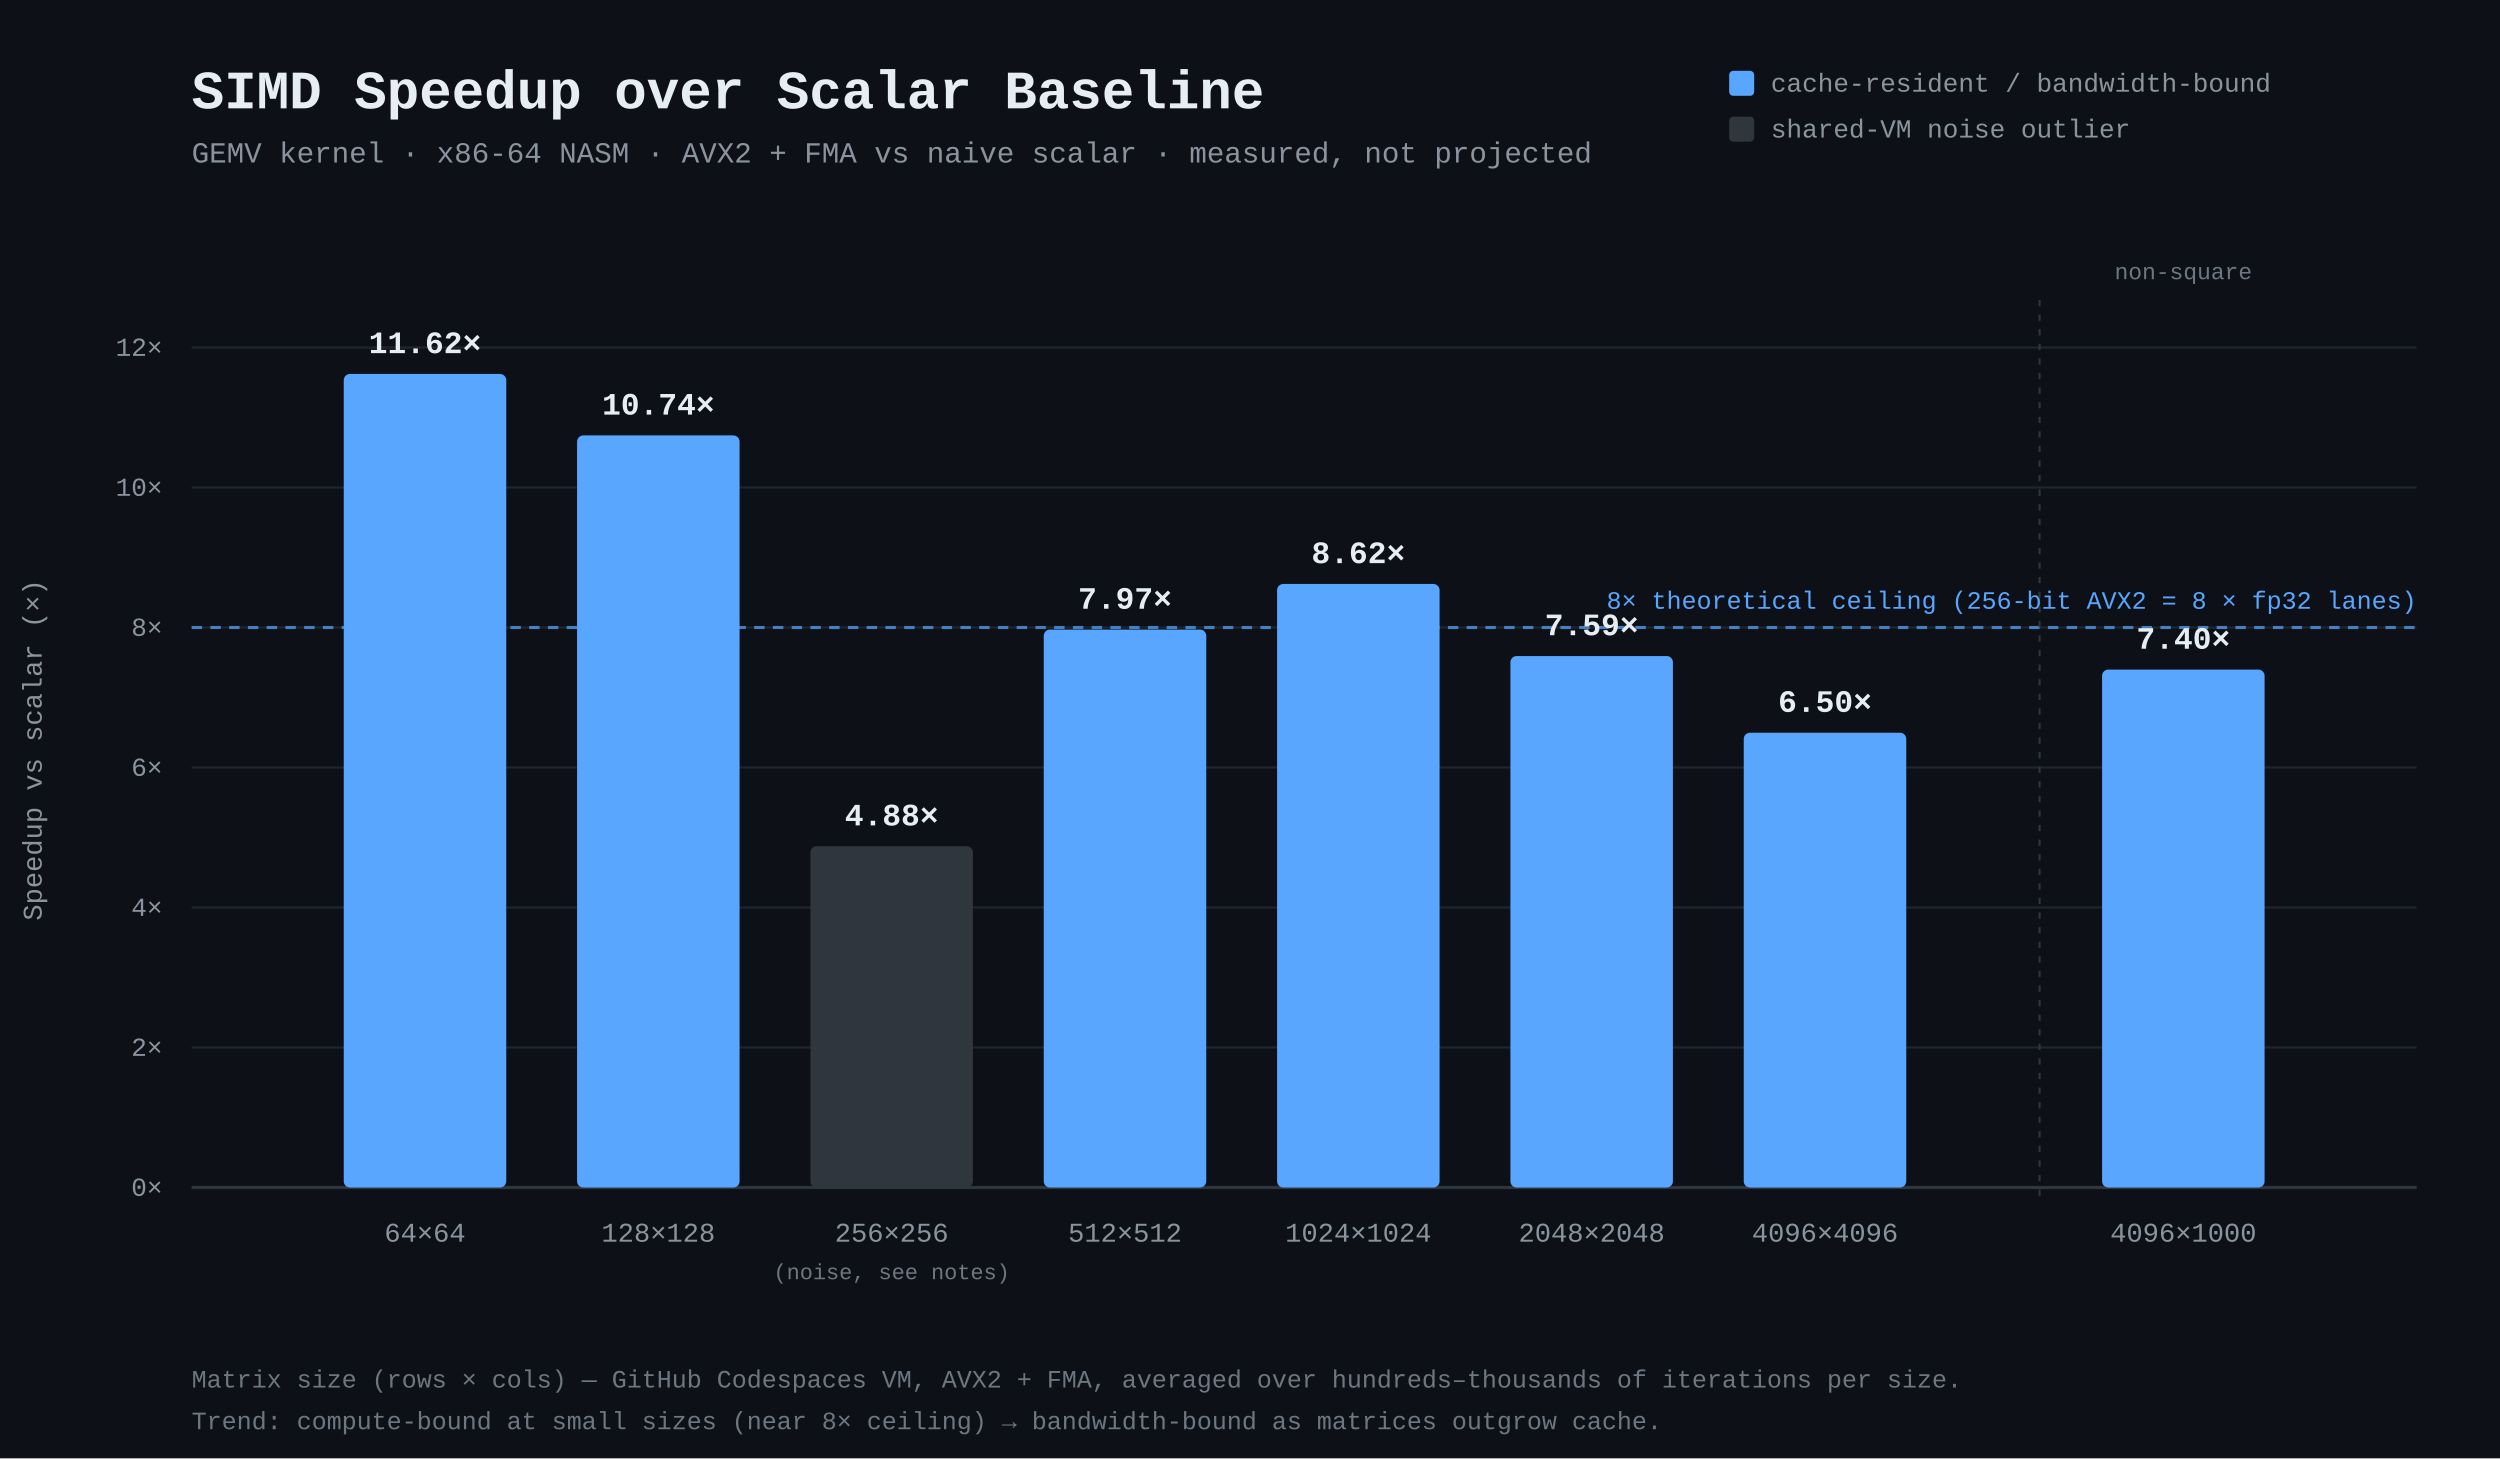
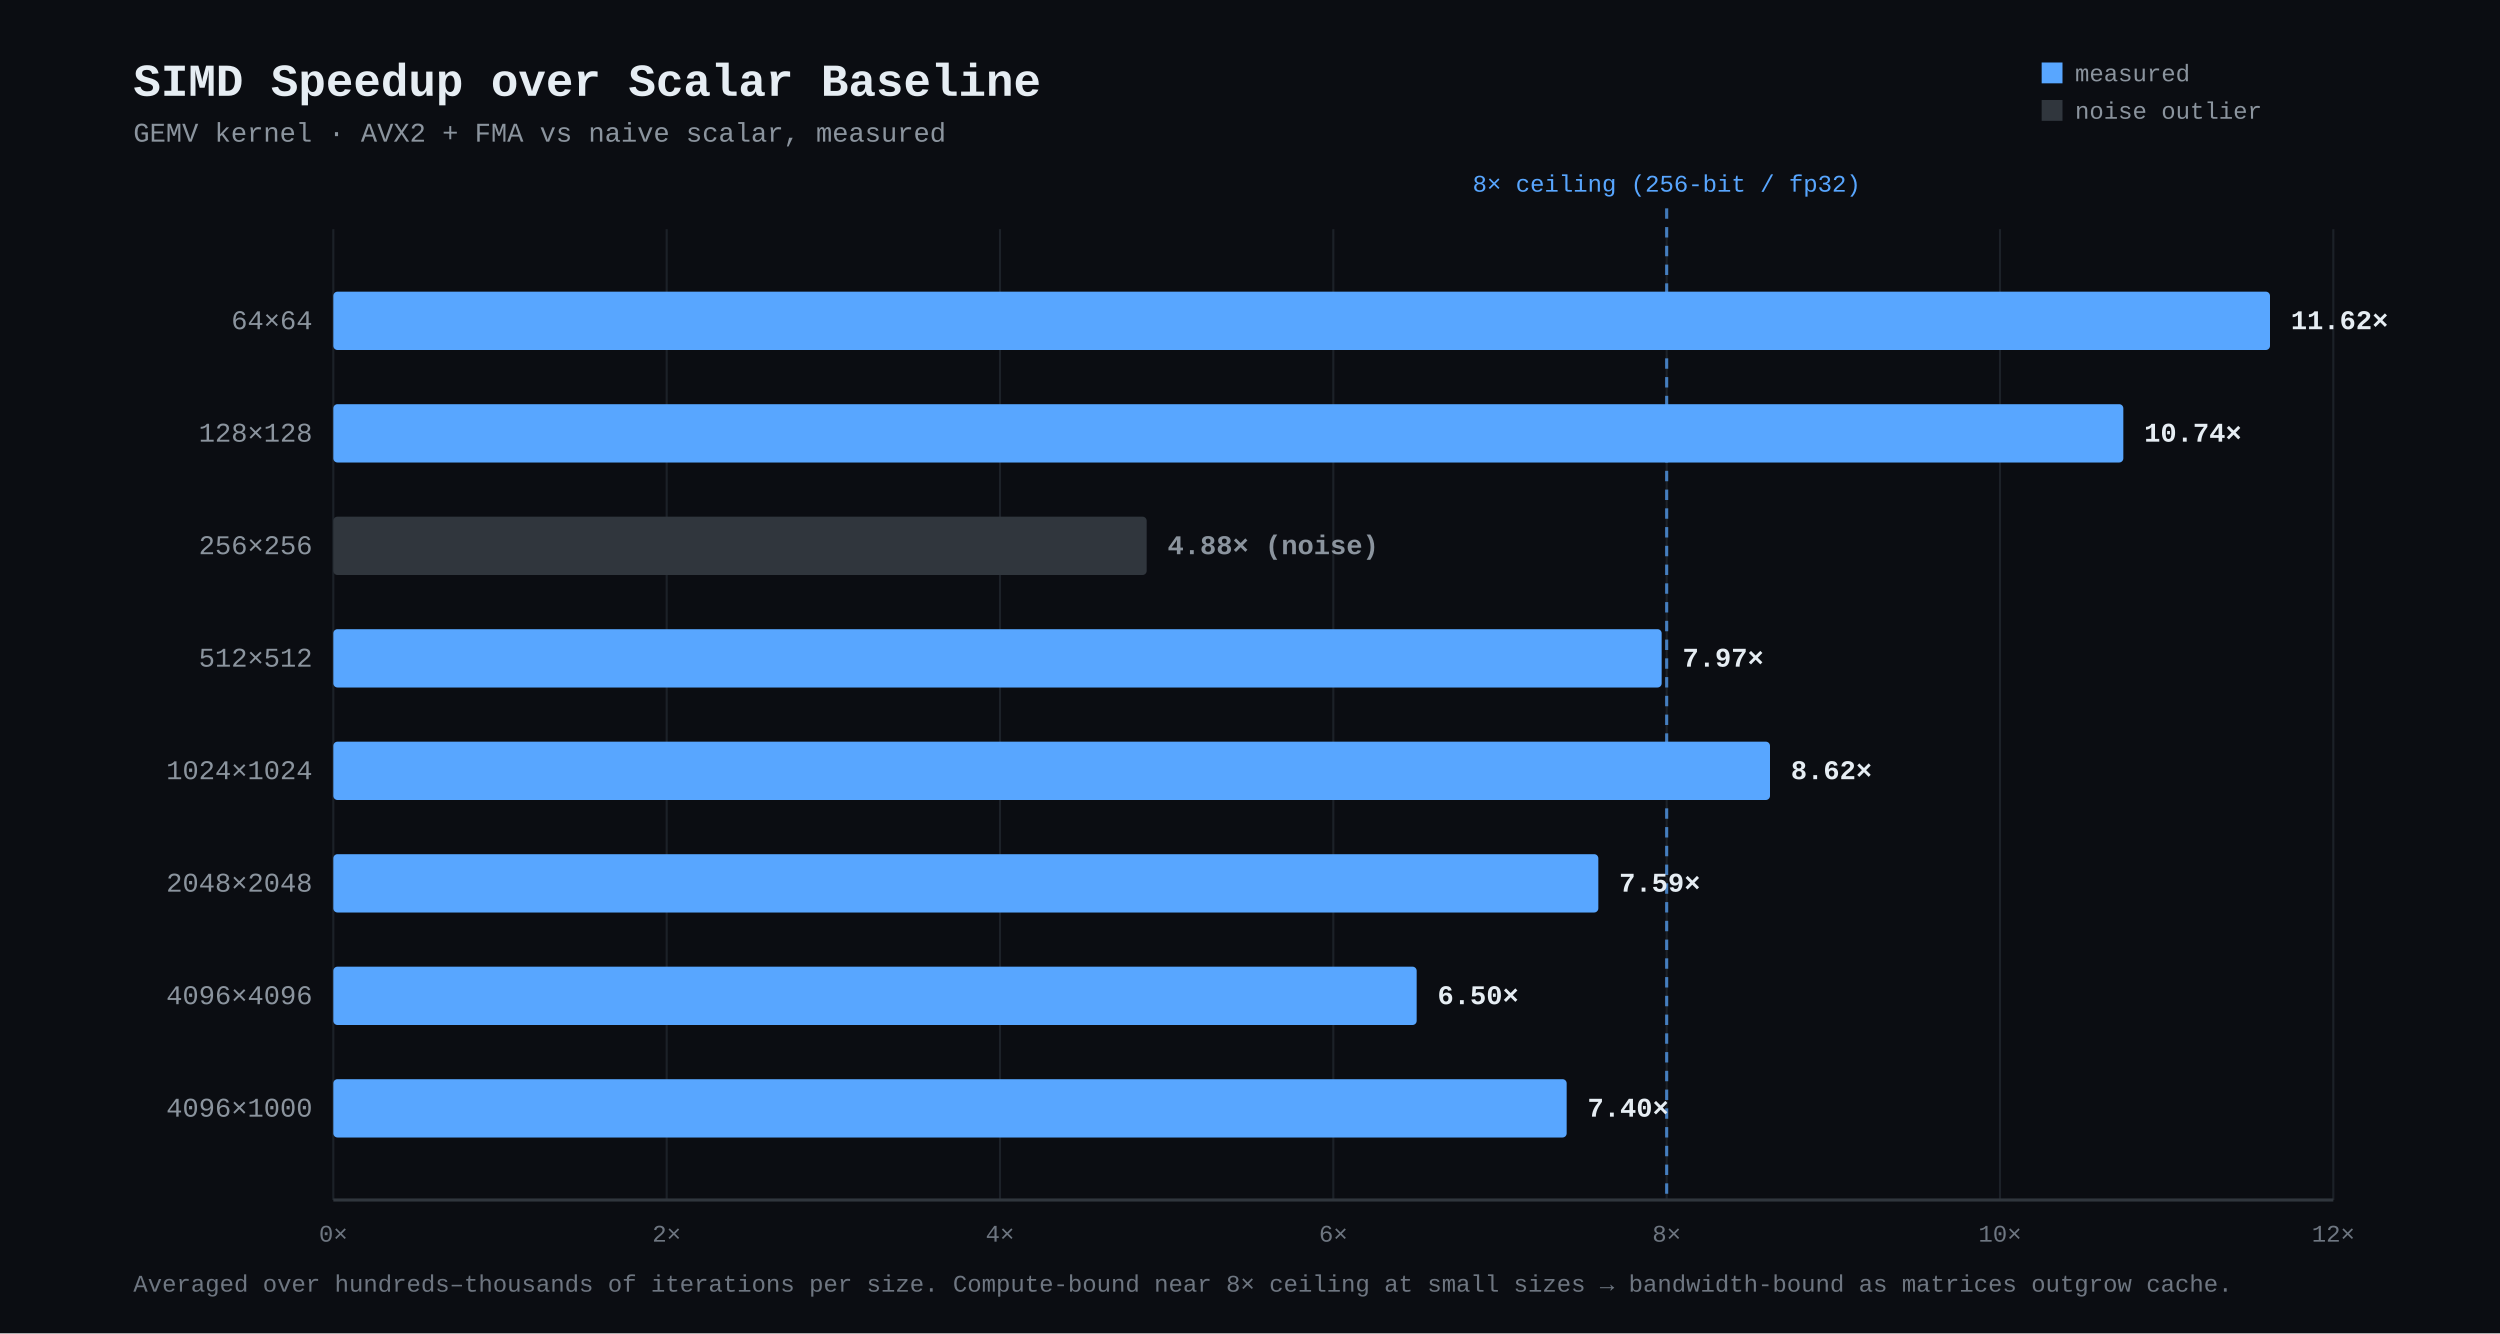
- <svg xmlns="http://www.w3.org/2000/svg" viewBox="0 0 1200 700" font-family="'JetBrains Mono', 'SF Mono', Consolas, 'Courier New', monospace">
-   <rect x="0" y="0" width="1200" height="700" fill="#0d1117" />
-   <text x="92" y="52" font-size="26" font-weight="700" fill="#e6edf3">SIMD Speedup over Scalar Baseline</text>
-   <text x="92" y="78" font-size="14" fill="#8b949e">GEMV kernel · x86-64 NASM · AVX2 + FMA vs naive scalar · measured, not projected</text>
-   <rect x="830" y="34" width="12" height="12" rx="2" fill="#58a6ff" />
-   <text x="850" y="44" font-size="12.5" fill="#8b949e">cache-resident / bandwidth-bound</text>
-   <rect x="830" y="56" width="12" height="12" rx="2" fill="#30363d" />
-   <text x="850" y="66" font-size="12.5" fill="#8b949e">shared-VM noise outlier</text>
-   <g stroke="#21262d" stroke-width="1">
-     <line x1="92" y1="570.0" x2="1160" y2="570.0" />
-     <line x1="92" y1="502.8" x2="1160" y2="502.8" />
-     <line x1="92" y1="435.6" x2="1160" y2="435.6" />
-     <line x1="92" y1="368.4" x2="1160" y2="368.4" />
-     <line x1="92" y1="301.2" x2="1160" y2="301.2" />
-     <line x1="92" y1="234.0" x2="1160" y2="234.0" />
-     <line x1="92" y1="166.8" x2="1160" y2="166.8" />
+ <svg xmlns="http://www.w3.org/2000/svg" viewBox="0 0 1200 640" font-family="'JetBrains Mono','SF Mono',Consolas,'Courier New',monospace">
+   <rect x="0" y="0" width="1200" height="640" fill="#0b0d12" />
+   <text x="64" y="46" font-size="22" font-weight="600" fill="#e6edf3">SIMD Speedup over Scalar Baseline</text>
+   <text x="64" y="68" font-size="13" fill="#8b949e">GEMV kernel · AVX2 + FMA vs naive scalar, measured</text>
+   <rect x="980" y="30" width="10" height="10" fill="#58a6ff" />
+   <text x="996" y="39" font-size="11.5" fill="#8b949e">measured</text>
+   <rect x="980" y="48" width="10" height="10" fill="#30363d" />
+   <text x="996" y="57" font-size="11.5" fill="#8b949e">noise outlier</text>
+   <g stroke="#1c2128" stroke-width="1">
+     <line x1="160" y1="110" x2="160" y2="576" />
+     <line x1="320" y1="110" x2="320" y2="576" />
+     <line x1="480" y1="110" x2="480" y2="576" />
+     <line x1="640" y1="110" x2="640" y2="576" />
+     <line x1="800" y1="110" x2="800" y2="576" />
+     <line x1="960" y1="110" x2="960" y2="576" />
+     <line x1="1120" y1="110" x2="1120" y2="576" />
  </g>
-   <g font-size="12.5" fill="#8b949e" text-anchor="end">
-     <text x="78" y="574.0">0×</text>
-     <text x="78" y="506.8">2×</text>
-     <text x="78" y="439.6">4×</text>
-     <text x="78" y="372.4">6×</text>
-     <text x="78" y="305.2">8×</text>
-     <text x="78" y="238.0">10×</text>
-     <text x="78" y="170.8">12×</text>
+   <line x1="800" y1="100" x2="800" y2="576" stroke="#58a6ff" stroke-width="1.5" stroke-dasharray="5,4" opacity="0.7" />
+   <text x="800" y="92" font-size="11.5" fill="#58a6ff" text-anchor="middle">8× ceiling (256-bit / fp32)</text>
+   <line x1="160" y1="576" x2="1120" y2="576" stroke="#30363d" stroke-width="1.5" />
+   <g font-size="11.5" fill="#6e7681" text-anchor="middle">
+     <text x="160" y="596">0×</text>
+     <text x="320" y="596">2×</text>
+     <text x="480" y="596">4×</text>
+     <text x="640" y="596">6×</text>
+     <text x="800" y="596">8×</text>
+     <text x="960" y="596">10×</text>
+     <text x="1120" y="596">12×</text>
  </g>
-   <line x1="92" y1="570" x2="1160" y2="570" stroke="#30363d" stroke-width="1.5" />
-   <line x1="92" y1="301.2" x2="1160" y2="301.2" stroke="#58a6ff" stroke-width="1.5" stroke-dasharray="5,4" opacity="0.7" />
-   <text x="1160" y="292.2" font-size="12" fill="#58a6ff" text-anchor="end">8× theoretical ceiling (256-bit AVX2 = 8 × fp32 lanes)</text>
-   <line x1="979.0" y1="144" x2="979.0" y2="576" stroke="#30363d" stroke-width="1" stroke-dasharray="3,4" />
-   <text x="1048.0" y="134" font-size="11" fill="#6e7681" text-anchor="middle">non-square</text>
-   <rect x="165.0" y="179.5" width="78" height="390.5" rx="3" fill="#58a6ff" />
-   <text x="204.0" y="169.5" font-size="15" font-weight="700" fill="#e6edf3" text-anchor="middle">11.62×</text>
-   <text x="204.0" y="596" font-size="13" fill="#8b949e" text-anchor="middle">64×64</text>
-   <rect x="277.0" y="209.0" width="78" height="361.0" rx="3" fill="#58a6ff" />
-   <text x="316.0" y="199.0" font-size="15" font-weight="700" fill="#e6edf3" text-anchor="middle">10.74×</text>
-   <text x="316.0" y="596" font-size="13" fill="#8b949e" text-anchor="middle">128×128</text>
-   <rect x="389.0" y="406.2" width="78" height="163.8" rx="3" fill="#30363d" />
-   <text x="428.0" y="396.2" font-size="15" font-weight="700" fill="#e6edf3" text-anchor="middle">4.88×</text>
-   <text x="428.0" y="596" font-size="13" fill="#8b949e" text-anchor="middle">256×256</text>
-   <text x="428.0" y="614" font-size="10.5" fill="#6e7681" text-anchor="middle">(noise, see notes)</text>
-   <rect x="501.0" y="302.2" width="78" height="267.8" rx="3" fill="#58a6ff" />
-   <text x="540.0" y="292.2" font-size="15" font-weight="700" fill="#e6edf3" text-anchor="middle">7.97×</text>
-   <text x="540.0" y="596" font-size="13" fill="#8b949e" text-anchor="middle">512×512</text>
-   <rect x="613.0" y="280.3" width="78" height="289.7" rx="3" fill="#58a6ff" />
-   <text x="652.0" y="270.3" font-size="15" font-weight="700" fill="#e6edf3" text-anchor="middle">8.62×</text>
-   <text x="652.0" y="596" font-size="13" fill="#8b949e" text-anchor="middle">1024×1024</text>
-   <rect x="725.0" y="314.9" width="78" height="255.1" rx="3" fill="#58a6ff" />
-   <text x="764.0" y="304.9" font-size="15" font-weight="700" fill="#e6edf3" text-anchor="middle">7.59×</text>
-   <text x="764.0" y="596" font-size="13" fill="#8b949e" text-anchor="middle">2048×2048</text>
-   <rect x="837.0" y="351.7" width="78" height="218.3" rx="3" fill="#58a6ff" />
-   <text x="876.0" y="341.7" font-size="15" font-weight="700" fill="#e6edf3" text-anchor="middle">6.50×</text>
-   <text x="876.0" y="596" font-size="13" fill="#8b949e" text-anchor="middle">4096×4096</text>
-   <rect x="1009.0" y="321.4" width="78" height="248.6" rx="3" fill="#58a6ff" />
-   <text x="1048.0" y="311.4" font-size="15" font-weight="700" fill="#e6edf3" text-anchor="middle">7.40×</text>
-   <text x="1048.0" y="596" font-size="13" fill="#8b949e" text-anchor="middle">4096×1000</text>
-   <text x="20" y="360.0" font-size="13" fill="#8b949e" text-anchor="middle" transform="rotate(-90 20 360.0)">Speedup vs scalar (×)</text>
-   <text x="92" y="666" font-size="12" fill="#6e7681">Matrix size (rows × cols) — GitHub Codespaces VM, AVX2 + FMA, averaged over hundreds–thousands of iterations per size.</text>
-   <text x="92" y="686" font-size="12" fill="#6e7681">Trend: compute-bound at small sizes (near 8× ceiling) → bandwidth-bound as matrices outgrow cache.</text>
+   <g>
+     <text x="150" y="158" font-size="13" fill="#8b949e" text-anchor="end">64×64</text>
+     <rect x="160" y="140" width="929.6" height="28" rx="2" fill="#58a6ff" />
+     <text x="1099.6" y="158" font-size="13" font-weight="600" fill="#e6edf3">11.62×</text>
+   </g>
+   <g>
+     <text x="150" y="212" font-size="13" fill="#8b949e" text-anchor="end">128×128</text>
+     <rect x="160" y="194" width="859.2" height="28" rx="2" fill="#58a6ff" />
+     <text x="1029.2" y="212" font-size="13" font-weight="600" fill="#e6edf3">10.74×</text>
+   </g>
+   <g>
+     <text x="150" y="266" font-size="13" fill="#8b949e" text-anchor="end">256×256</text>
+     <rect x="160" y="248" width="390.4" height="28" rx="2" fill="#30363d" />
+     <text x="560.4" y="266" font-size="13" font-weight="600" fill="#8b949e">4.88× (noise)</text>
+   </g>
+   <g>
+     <text x="150" y="320" font-size="13" fill="#8b949e" text-anchor="end">512×512</text>
+     <rect x="160" y="302" width="637.6" height="28" rx="2" fill="#58a6ff" />
+     <text x="807.6" y="320" font-size="13" font-weight="600" fill="#e6edf3">7.97×</text>
+   </g>
+   <g>
+     <text x="150" y="374" font-size="13" fill="#8b949e" text-anchor="end">1024×1024</text>
+     <rect x="160" y="356" width="689.6" height="28" rx="2" fill="#58a6ff" />
+     <text x="859.6" y="374" font-size="13" font-weight="600" fill="#e6edf3">8.62×</text>
+   </g>
+   <g>
+     <text x="150" y="428" font-size="13" fill="#8b949e" text-anchor="end">2048×2048</text>
+     <rect x="160" y="410" width="607.2" height="28" rx="2" fill="#58a6ff" />
+     <text x="777.2" y="428" font-size="13" font-weight="600" fill="#e6edf3">7.59×</text>
+   </g>
+   <g>
+     <text x="150" y="482" font-size="13" fill="#8b949e" text-anchor="end">4096×4096</text>
+     <rect x="160" y="464" width="520.0" height="28" rx="2" fill="#58a6ff" />
+     <text x="690.0" y="482" font-size="13" font-weight="600" fill="#e6edf3">6.50×</text>
+   </g>
+   <g>
+     <text x="150" y="536" font-size="13" fill="#8b949e" text-anchor="end">4096×1000</text>
+     <rect x="160" y="518" width="592.0" height="28" rx="2" fill="#58a6ff" />
+     <text x="762.0" y="536" font-size="13" font-weight="600" fill="#e6edf3">7.40×</text>
+   </g>
+   <text x="64" y="620" font-size="11.5" fill="#6e7681">Averaged over hundreds–thousands of iterations per size. Compute-bound near 8× ceiling at small sizes → bandwidth-bound as matrices outgrow cache.</text>
</svg>
